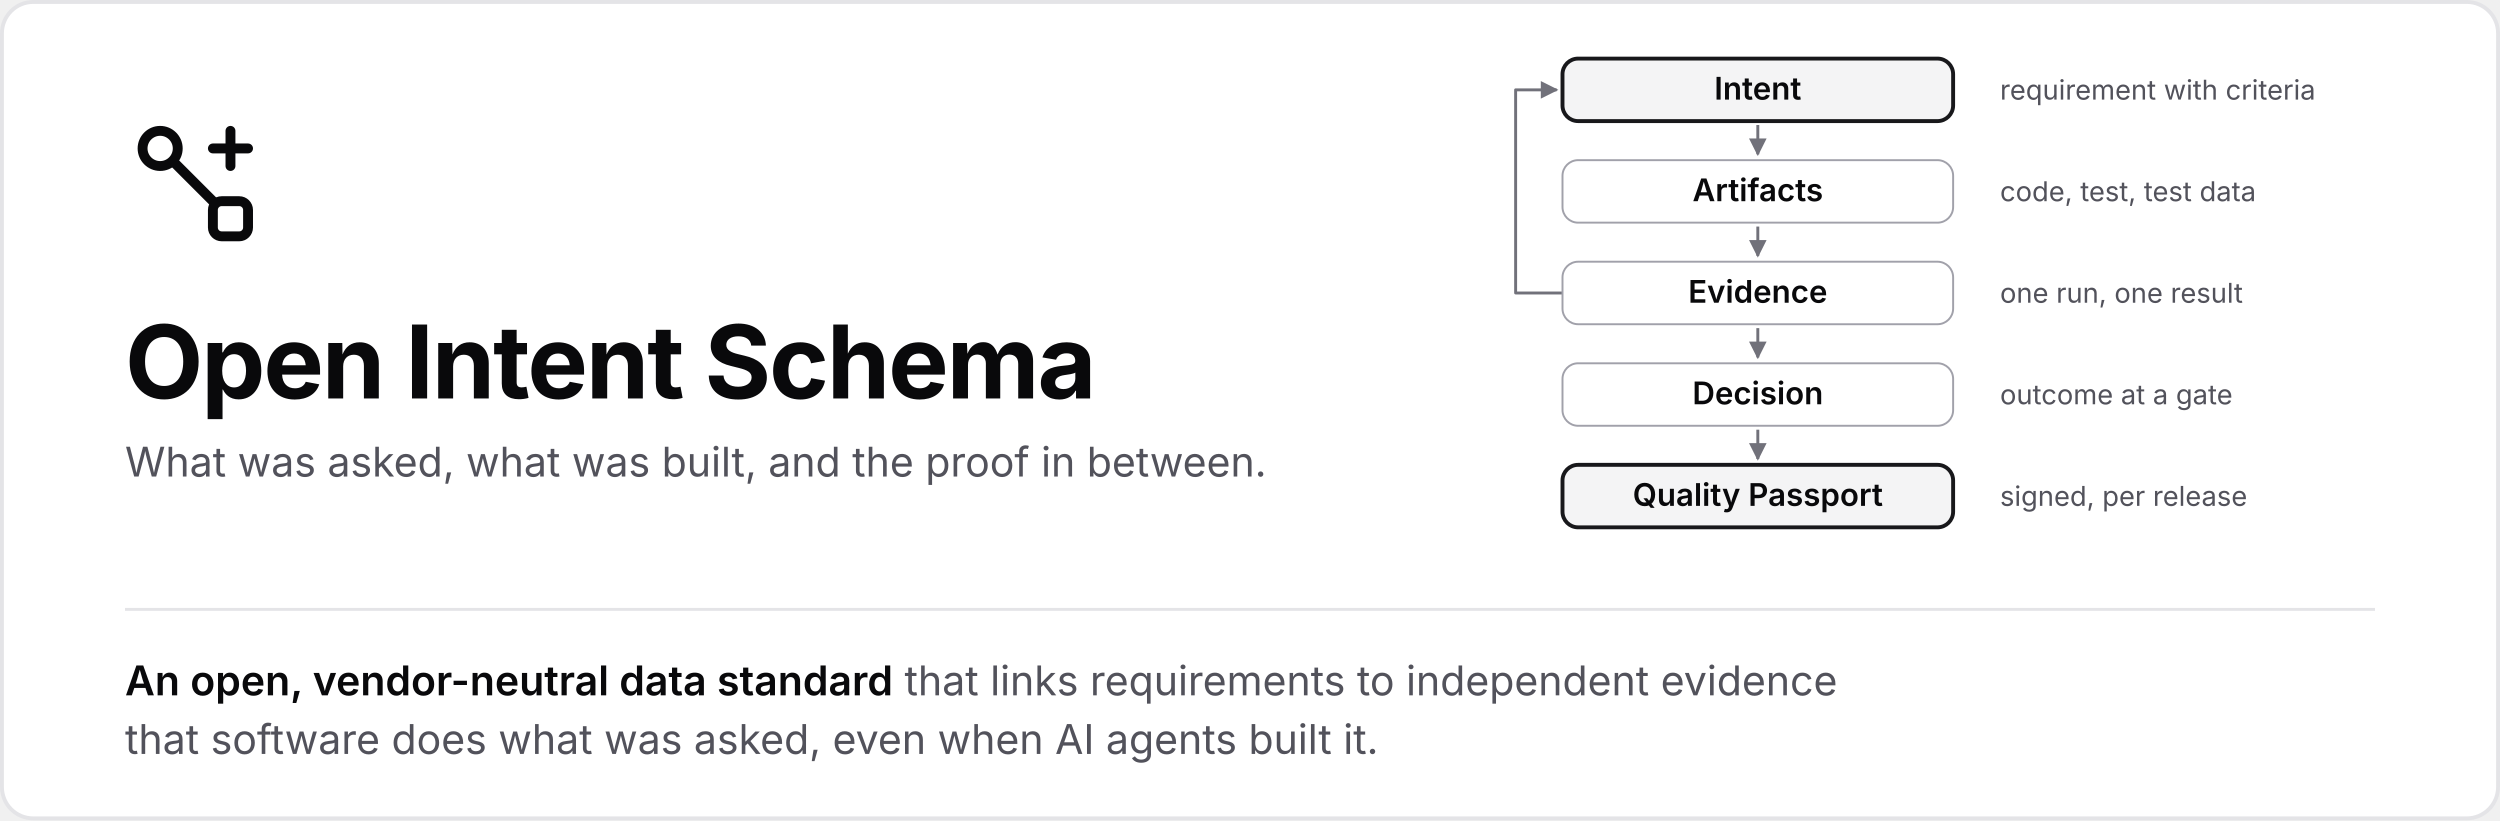
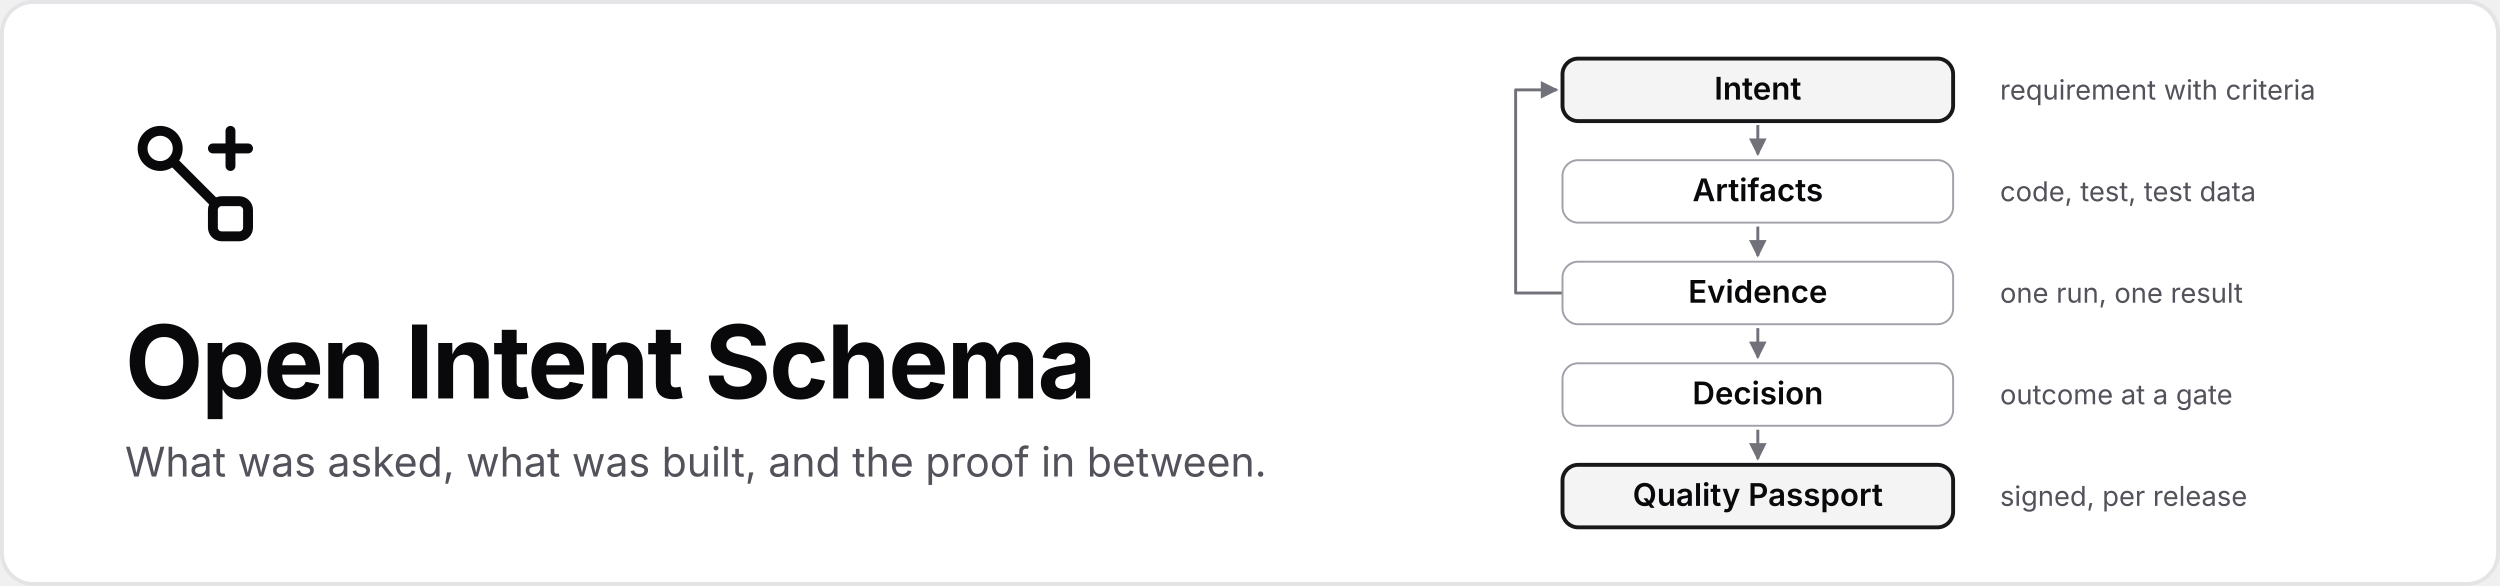
- <svg xmlns="http://www.w3.org/2000/svg" viewBox="0 0 1280 420" role="img" aria-label="Open Intent Schema: what was asked, what was built, and the proof in between" font-family="Inter, system-ui, -apple-system, 'Segoe UI', Helvetica, Arial, sans-serif">
+ <svg xmlns="http://www.w3.org/2000/svg" viewBox="0 0 1280 300" role="img" aria-label="Open Intent Schema: what was asked, what was built, and the proof in between" font-family="Inter, system-ui, -apple-system, 'Segoe UI', Helvetica, Arial, sans-serif">
  <defs>
    <marker id="a" viewBox="0 0 10 10" refX="9" refY="5" markerWidth="6" markerHeight="6" orient="auto">
      <path d="M0 0L10 5L0 10z" fill="#71717a" />
    </marker>
  </defs>
-   <rect x="1" y="1" width="1278" height="418" rx="16" fill="#ffffff" stroke="#e4e4e7" stroke-width="2" />
+   <rect x="1" y="1" width="1278" height="298" rx="16" fill="#ffffff" stroke="#e4e4e7" stroke-width="2" />
  <g transform="translate(64 58) scale(2.25)" fill="none" stroke="#09090b" stroke-width="2.25" stroke-linecap="round" stroke-linejoin="round">
    <circle cx="8" cy="8" r="4" />
    <rect x="20" y="20" width="8" height="8" rx="2" />
    <path d="M11 11l9.5 9.5" />
    <path d="M20 8h8M24 4v8" />
  </g>
  <text x="64" y="204" font-size="52" font-weight="650" letter-spacing="-1" fill="#09090b">Open Intent Schema</text>
  <text x="64" y="244" font-size="21" fill="#52525b">What was asked, what was built, and the proof in between.</text>
  <g fill="none" stroke="#71717a" stroke-width="1.5">
    <path d="M900 64V79" marker-end="url(#a)" />
    <path d="M900 116V131" marker-end="url(#a)" />
    <path d="M900 168V183" marker-end="url(#a)" />
    <path d="M900 220V235" marker-end="url(#a)" />
    <path d="M800 150H776V46H797" stroke-linejoin="round" marker-end="url(#a)" />
  </g>
  <g font-size="16" font-weight="600" fill="#09090b" text-anchor="middle">
    <rect x="800" y="30" width="200" height="32" rx="8" fill="#f4f4f5" stroke="#18181b" stroke-width="2" />
    <text x="900" y="51">Intent</text>
    <rect x="800" y="82" width="200" height="32" rx="8" fill="#ffffff" stroke="#a1a1aa" />
    <text x="900" y="103">Artifacts</text>
    <rect x="800" y="134" width="200" height="32" rx="8" fill="#ffffff" stroke="#a1a1aa" />
    <text x="900" y="155">Evidence</text>
    <rect x="800" y="186" width="200" height="32" rx="8" fill="#ffffff" stroke="#a1a1aa" />
    <text x="900" y="207">Decision</text>
    <rect x="800" y="238" width="200" height="32" rx="8" fill="#f4f4f5" stroke="#18181b" stroke-width="2" />
    <text x="900" y="259">Quality Passport</text>
  </g>
  <g font-size="14" fill="#52525b">
    <text x="1024" y="51">requirement with criteria</text>
    <text x="1024" y="103">code, test, test data</text>
    <text x="1024" y="155">one run, one result</text>
    <text x="1024" y="207">outcome at a gate</text>
    <text x="1024" y="259">signed, per release</text>
  </g>
-   <path d="M64 312H1216" stroke="#e4e4e7" stroke-width="1.5" />
-   <g font-size="21" fill="#52525b">
-     <text x="64" y="356">
-       <tspan font-weight="600" fill="#09090b">An open, vendor-neutral data standard</tspan> that links requirements to independent evidence</text>
-     <text x="64" y="386">that software does what was asked, even when AI agents built it.</text>
-   </g>
</svg>
